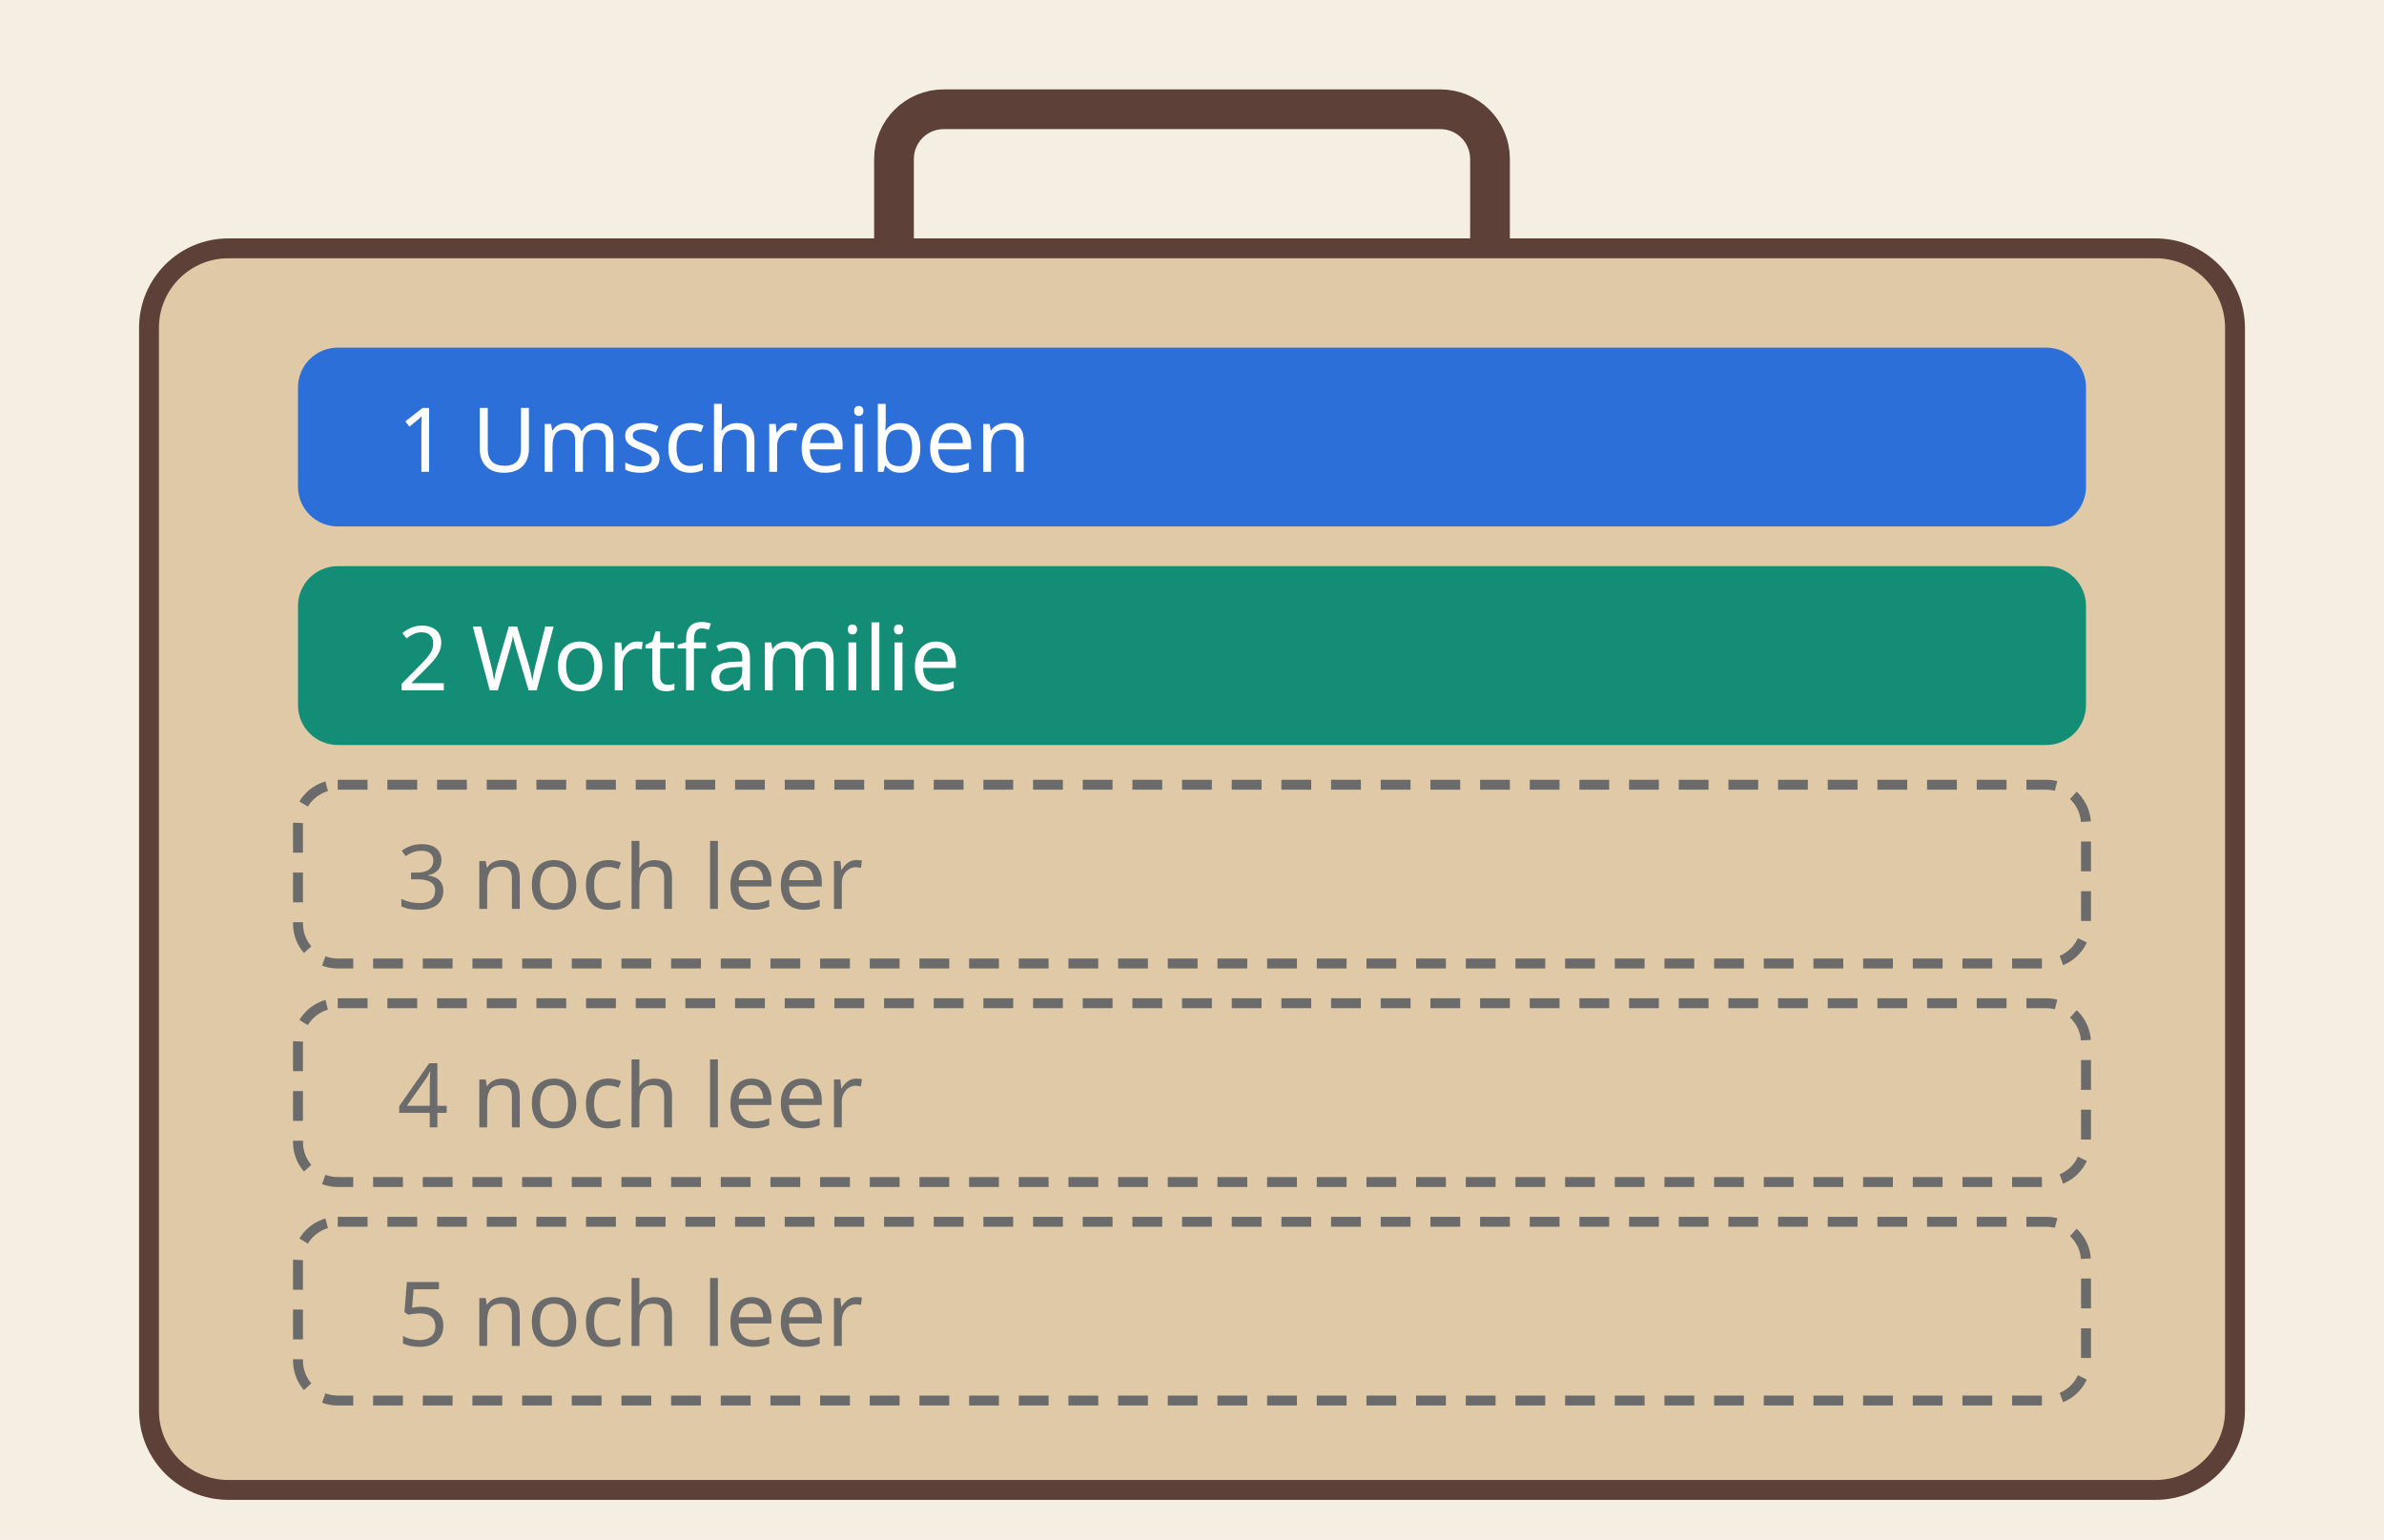
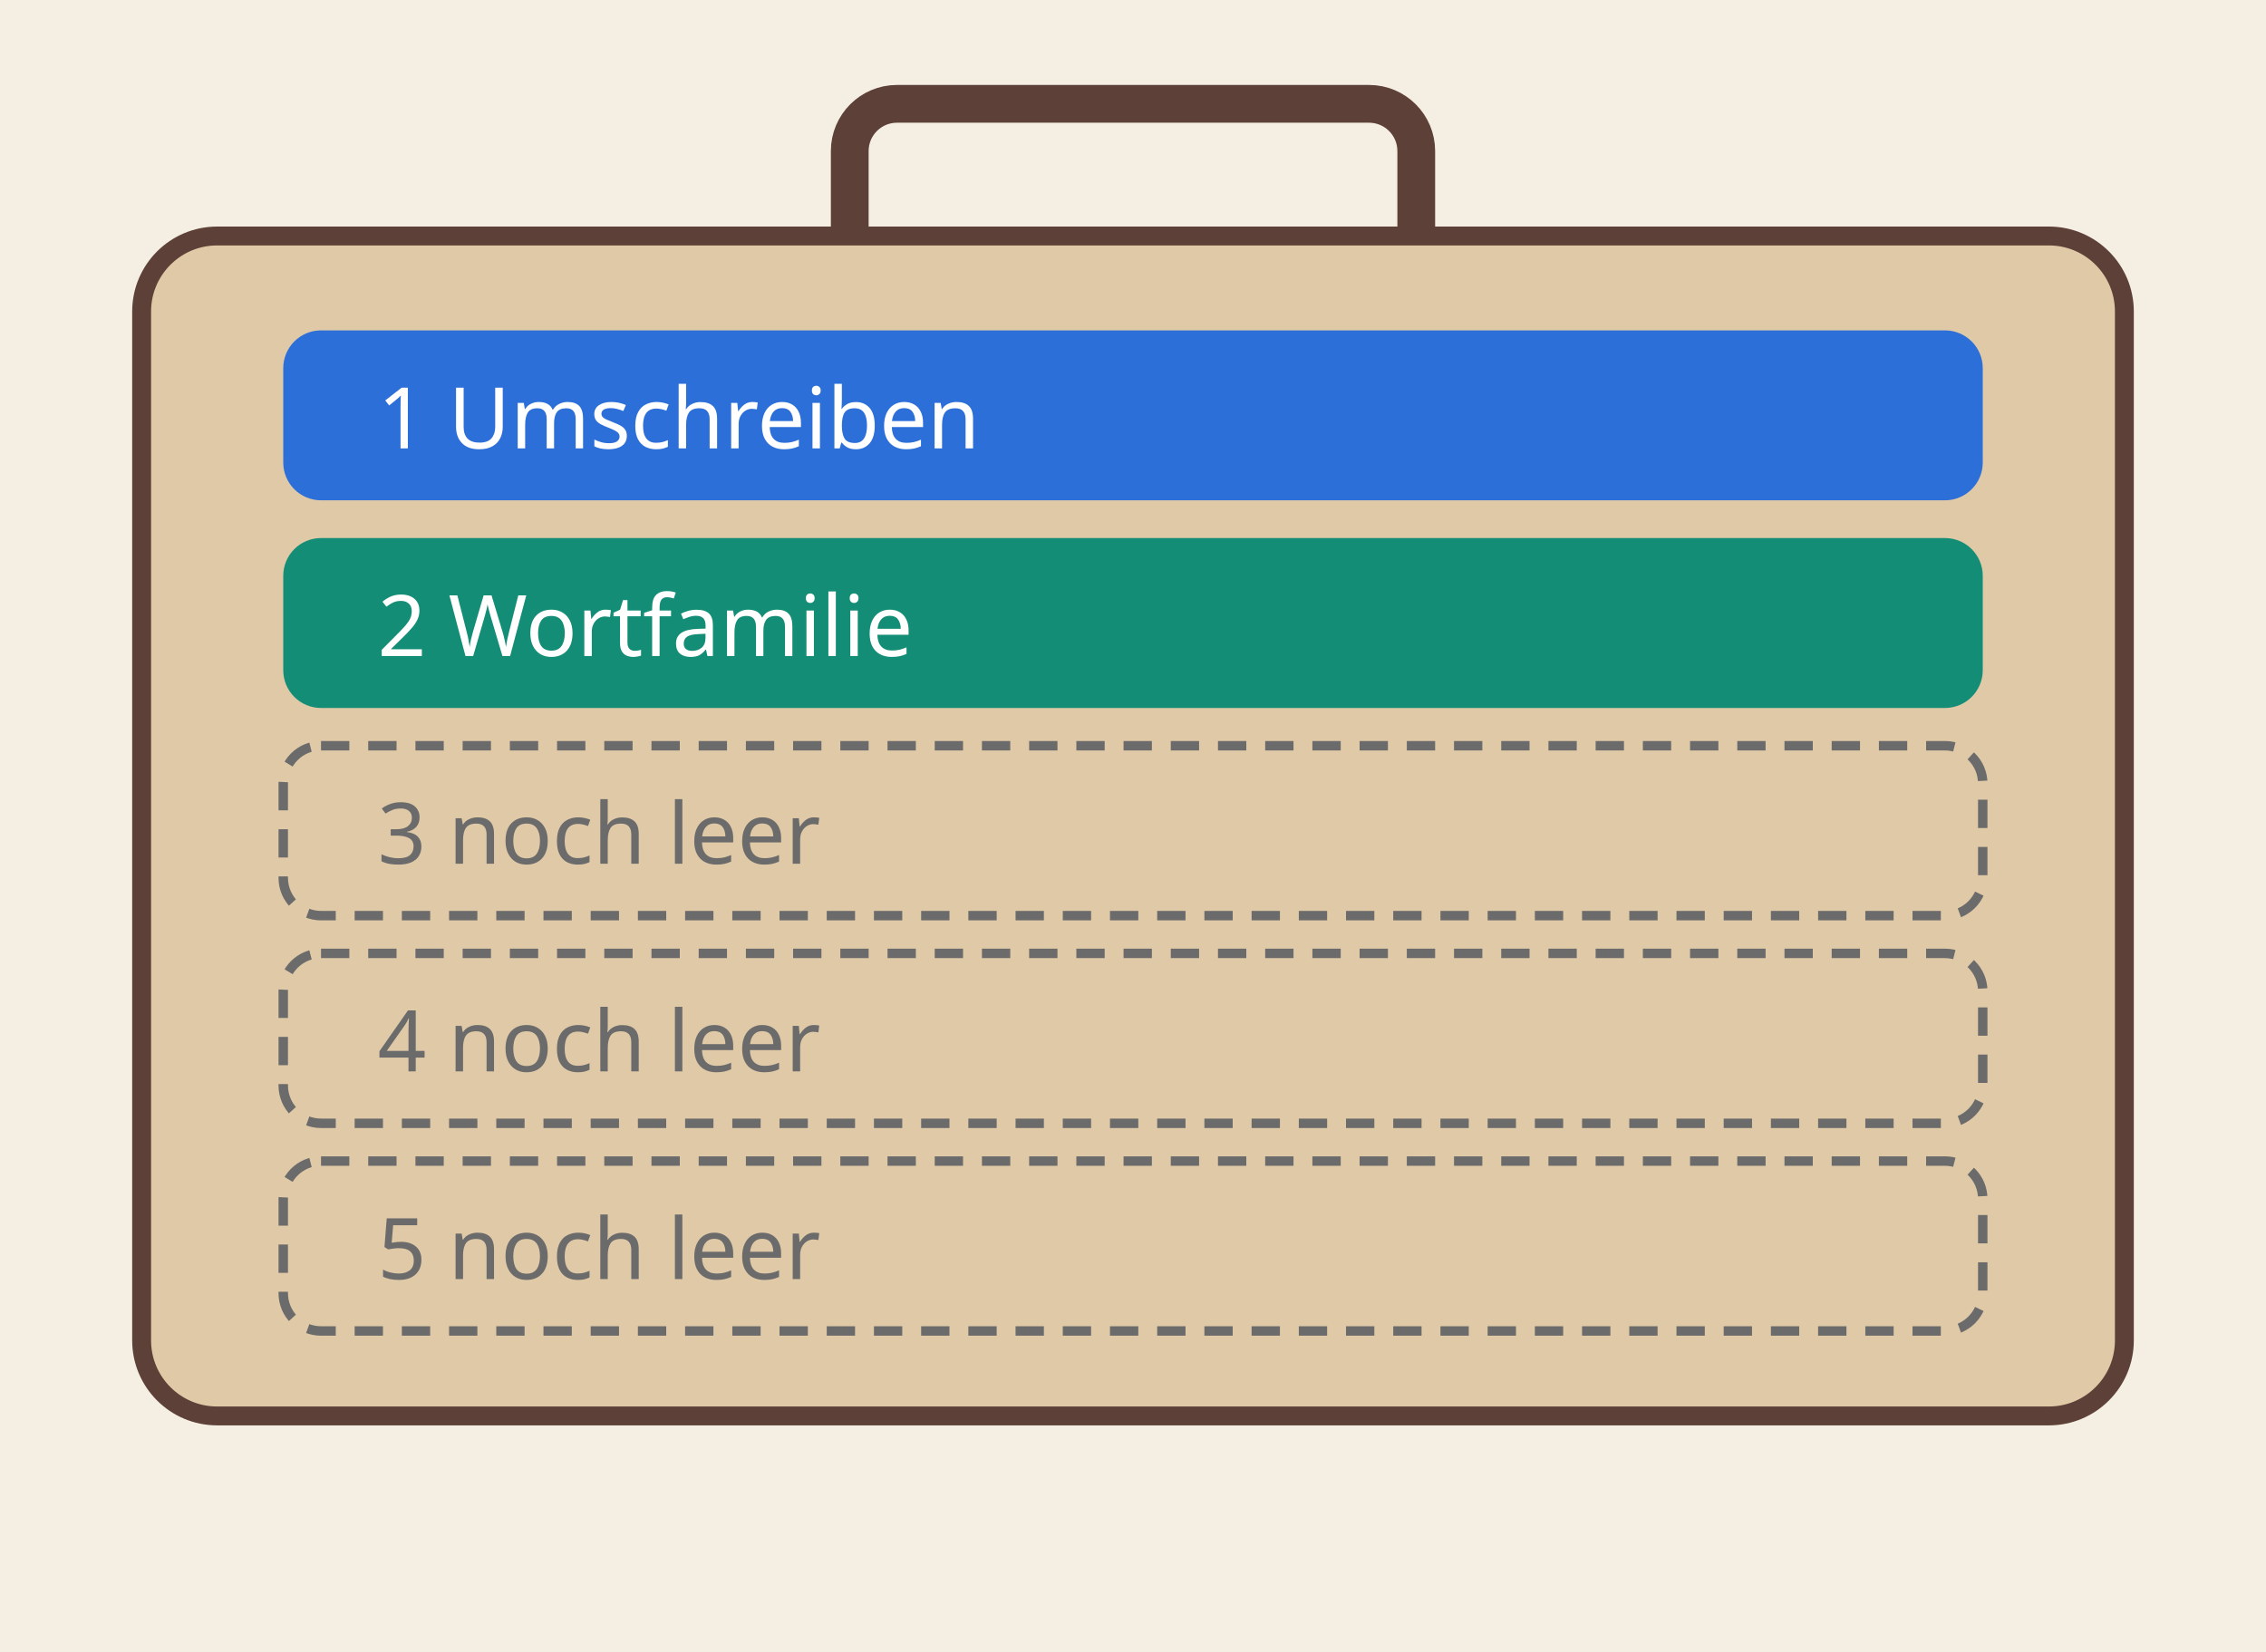
- <svg xmlns="http://www.w3.org/2000/svg" viewBox="0 0 480 310" role="img">
-   <rect width="480" height="310" fill="#f4efe2" />
+ <svg xmlns="http://www.w3.org/2000/svg" viewBox="0 0 480 350" role="img">
+   <rect width="480" height="350" fill="#f4efe2" />
  <path d="M180 50 v-18 a10 10 0 0 1 10 -10 h100 a10 10 0 0 1 10 10 v18" fill="none" stroke="#5d4037" stroke-width="8" />
  <rect x="30" y="50" width="420" height="250" rx="16" fill="#e0c9a6" stroke="#5d4037" stroke-width="4" />
  <rect x="60" y="70" width="360" height="36" rx="8" fill="#2c6fd8" />
  <text x="80" y="95" font-size="18" font-family="sans-serif" fill="#ffffff">1  Umschreiben</text>
  <rect x="60" y="114" width="360" height="36" rx="8" fill="#138d75" />
  <text x="80" y="139" font-size="18" font-family="sans-serif" fill="#ffffff">2  Wortfamilie</text>
  <rect x="60" y="158" width="360" height="36" rx="8" fill="none" stroke="#6b6b6b" stroke-width="2" stroke-dasharray="6 4" />
  <text x="80" y="183" font-size="18" font-family="sans-serif" fill="#6b6b6b">3  noch leer</text>
  <rect x="60" y="202" width="360" height="36" rx="8" fill="none" stroke="#6b6b6b" stroke-width="2" stroke-dasharray="6 4" />
  <text x="80" y="227" font-size="18" font-family="sans-serif" fill="#6b6b6b">4  noch leer</text>
  <rect x="60" y="246" width="360" height="36" rx="8" fill="none" stroke="#6b6b6b" stroke-width="2" stroke-dasharray="6 4" />
  <text x="80" y="271" font-size="18" font-family="sans-serif" fill="#6b6b6b">5  noch leer</text>
</svg>
